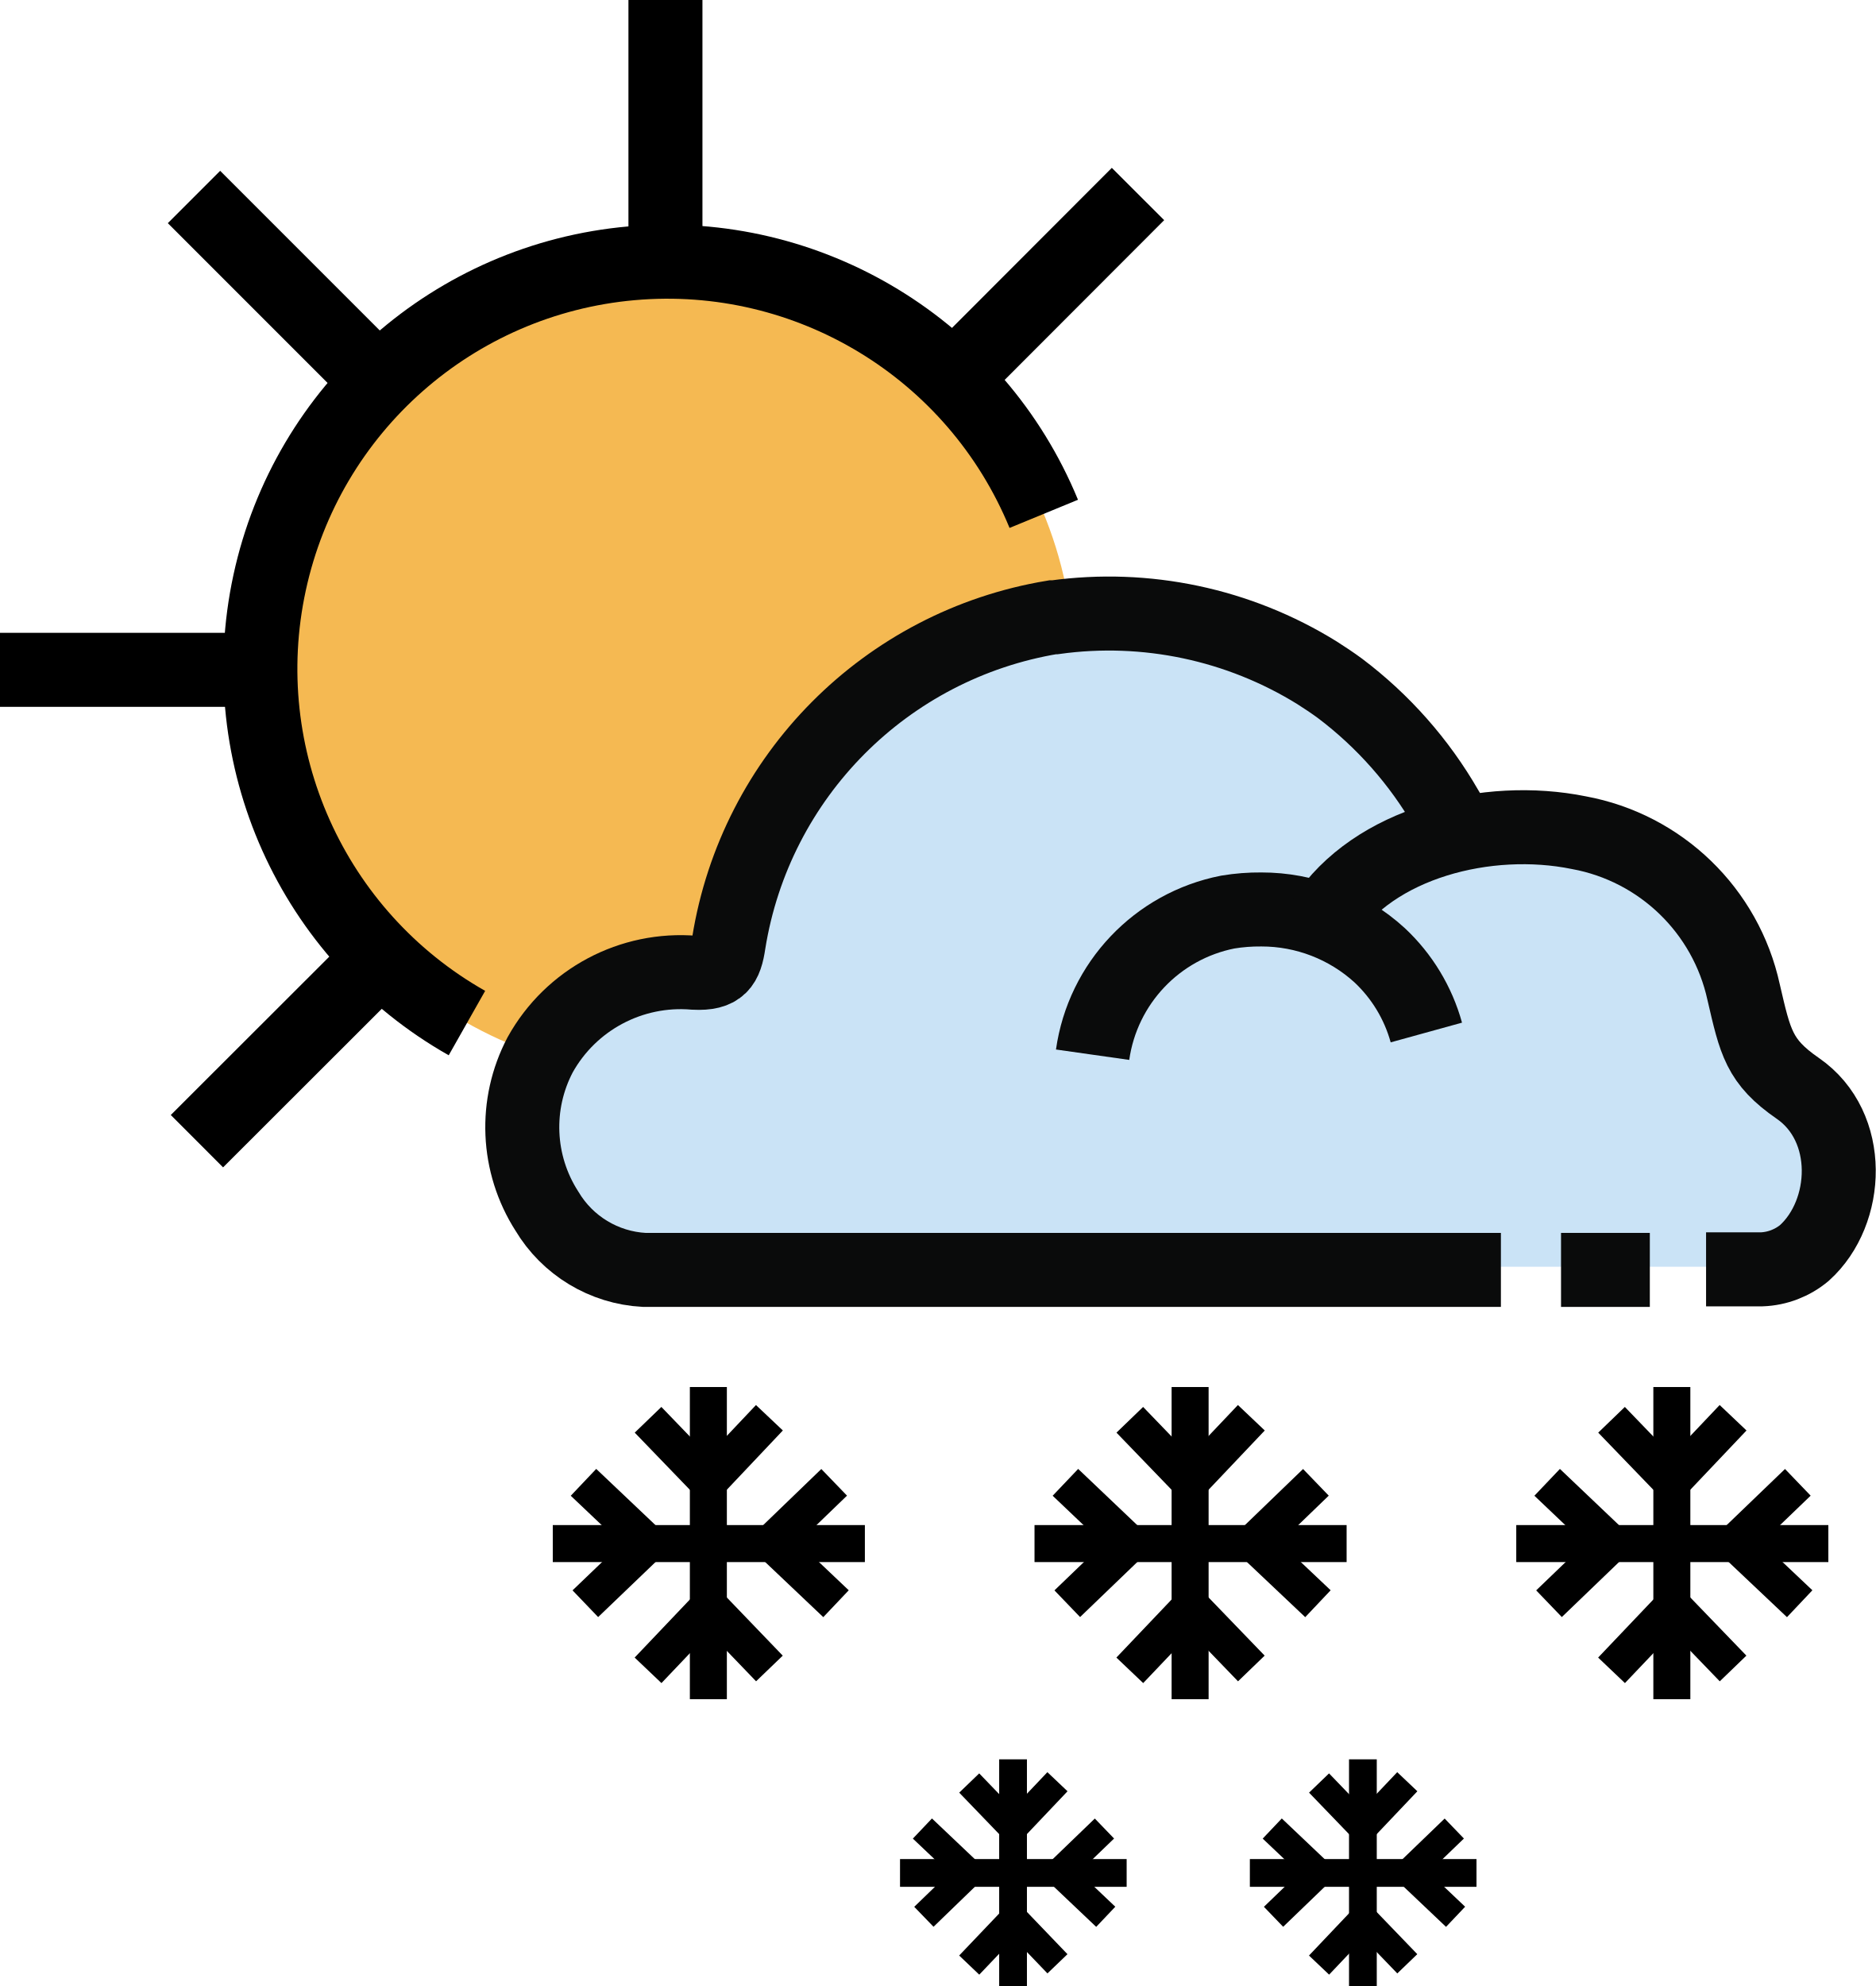
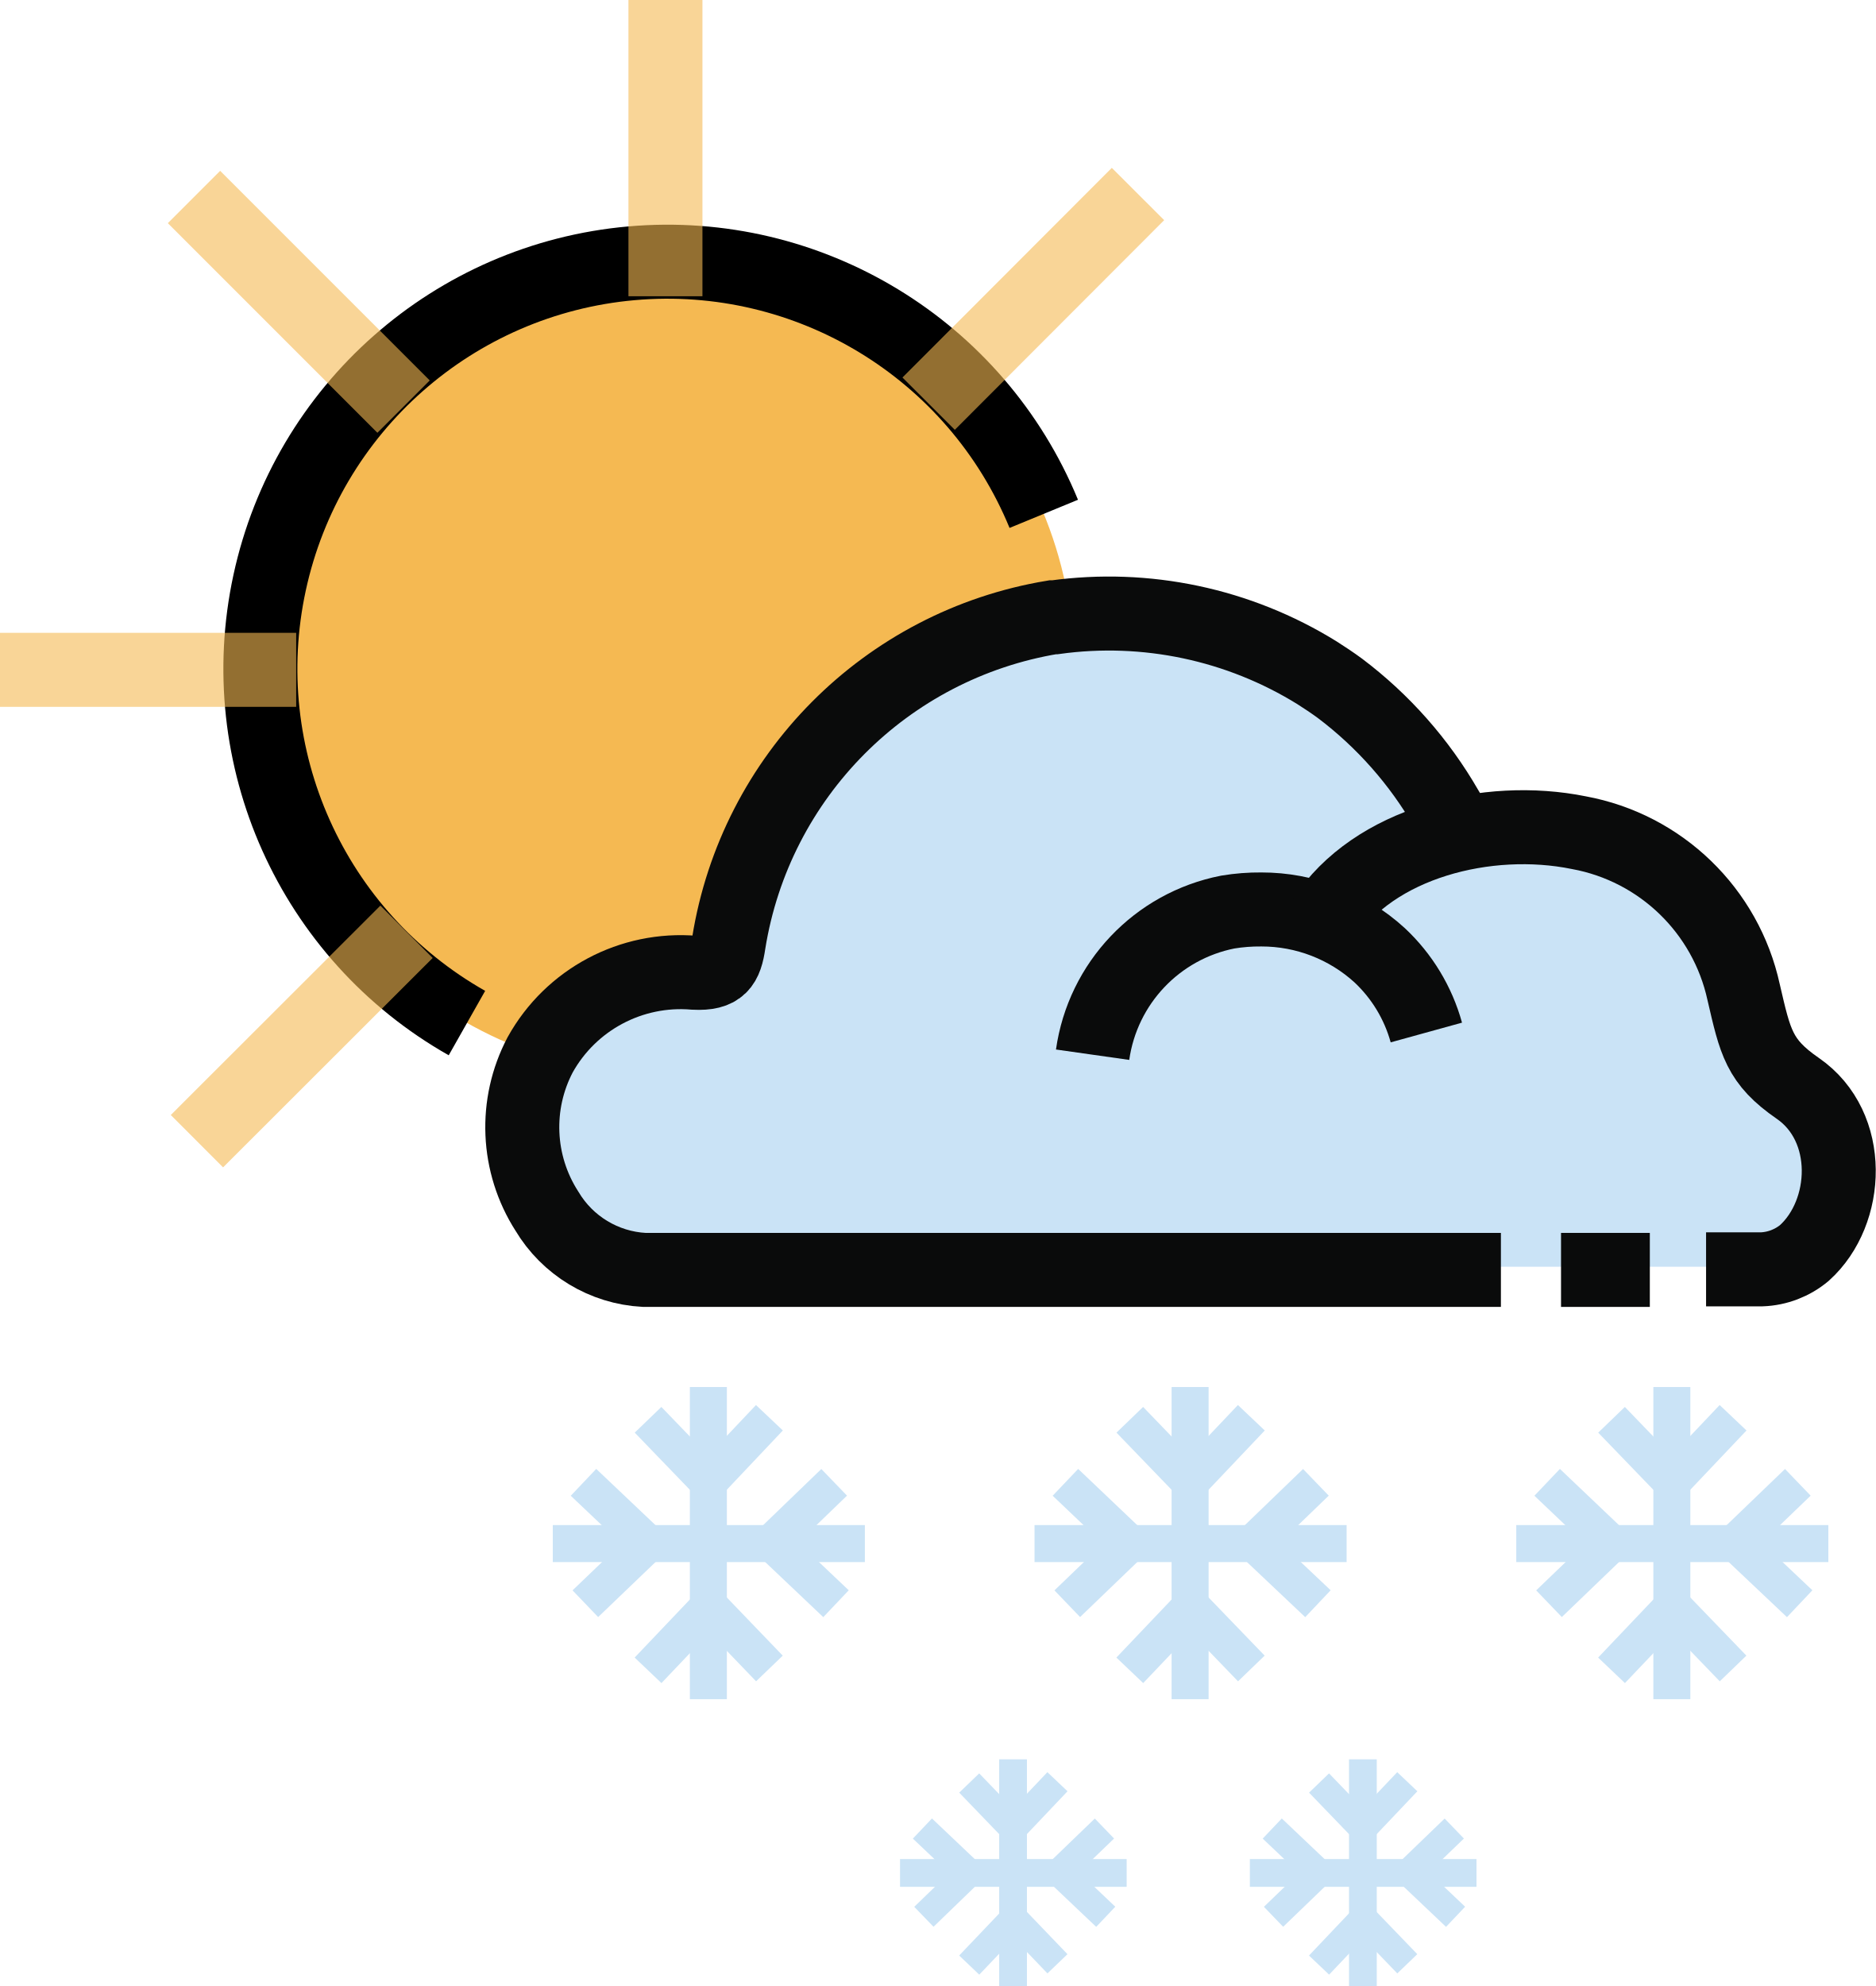
<svg xmlns="http://www.w3.org/2000/svg" viewBox="0 0 101.39 107.33">
  <defs>
-     <style>.cls-1{fill:#f5b952;}.cls-2{fill:#cae3f6;}.cls-3,.cls-4,.cls-5,.cls-6,.cls-7{fill:none;stroke-miterlimit:10;}.cls-3,.cls-4,.cls-5,.cls-6{stroke:#000;}.cls-3{stroke-width:1.5px;}.cls-4{stroke-width:2px;}.cls-5,.cls-6,.cls-7{stroke-width:4px;}.cls-6{stroke-linecap:square;}.cls-7{stroke:#0a0b0b;}</style>
+     <style>.cls-1{fill:#f5b952;}.cls-2{fill:#cae3f6;}.cls-3,.cls-4,.cls-5,.cls-6,.cls-7{fill:none;stroke-miterlimit:10;}.cls-5,.cls-6{stroke:#000;}.cls-3{stroke-width:1.5px;}.cls-4{stroke-width:2px;}.cls-5,.cls-6,.cls-7{stroke-width:4px;}.cls-6{stroke-linecap:square;stroke:#f5b952;opacity:0.6;}.cls-7{stroke:#0a0b0b;}.cls-3,.cls-4{stroke:#cae3f6;}</style>
  </defs>
  <g id="Layer_2" data-name="Layer 2">
    <g id="Layer_1-2" data-name="Layer 1">
      <path class="cls-1" d="M36.06,14.12a22,22,0,1,0,22,22A22,22,0,0,0,36.06,14.12Z" />
      <path class="cls-2" d="M80.8,68.47H34.08a6.58,6.58,0,0,1-5.3-3.27,8.61,8.61,0,0,1,8-13.22c1.41.07,1.7-.45,1.88-1.64a21.6,21.6,0,0,1,17.66-18l.11,0a21.28,21.28,0,0,1,14.3,3.08q.63.39,1.26.87a22.19,22.19,0,0,1,5.79,6.66l.68,1.16" />
      <path class="cls-2" d="M58.54,56.5a9.34,9.34,0,0,1,7.37-7.9,10.67,10.67,0,0,1,1.82-.13A9.4,9.4,0,0,1,74.18,51a9.12,9.12,0,0,1,2.55,4.32" />
      <path class="cls-2" d="M71.16,49.05c2.7-4.23,8.92-5.79,13.88-4.75a11.38,11.38,0,0,1,9,8.82c.63,2.78.83,3.84,2.95,5.33,3,2.12,2.8,6.86.36,9.1a3.79,3.79,0,0,1-2.34.91H78.86" />
      <line class="cls-2" x1="84.07" y1="68.46" x2="88.92" y2="68.46" />
      <polyline class="cls-3" points="71.3 106.2 73.7 103.67 76.07 106.13" />
      <polyline class="cls-3" points="76.07 96.29 73.67 98.82 71.3 96.36" />
      <line class="cls-3" x1="73.67" y1="95.08" x2="73.67" y2="107.33" />
      <polyline class="cls-3" points="78.68 103.59 76.15 101.19 78.61 98.82" />
      <polyline class="cls-3" points="68.77 98.82 71.3 101.22 68.84 103.59" />
      <line class="cls-3" x1="67.56" y1="101.22" x2="79.81" y2="101.22" />
      <polyline class="cls-3" points="52.39 106.2 54.8 103.67 57.16 106.13" />
      <polyline class="cls-3" points="57.16 96.29 54.76 98.82 52.39 96.36" />
      <line class="cls-3" x1="54.76" y1="95.08" x2="54.76" y2="107.33" />
      <polyline class="cls-3" points="59.77 103.59 57.24 101.19 59.7 98.82" />
      <polyline class="cls-3" points="49.86 98.82 52.39 101.22 49.94 103.59" />
      <line class="cls-3" x1="48.65" y1="101.22" x2="60.9" y2="101.22" />
      <polyline class="cls-4" points="87.11 90.27 90.42 86.79 93.68 90.17" />
      <polyline class="cls-4" points="93.68 76.62 90.37 80.11 87.11 76.73" />
      <line class="cls-4" x1="90.37" y1="74.96" x2="90.37" y2="91.83" />
      <polyline class="cls-4" points="97.28 86.67 93.79 83.37 97.18 80.11" />
      <polyline class="cls-4" points="83.63 80.11 87.11 83.42 83.73 86.67" />
      <line class="cls-4" x1="81.96" y1="83.42" x2="98.83" y2="83.42" />
      <polyline class="cls-4" points="61.07 90.27 64.38 86.79 67.64 90.17" />
      <polyline class="cls-4" points="67.64 76.62 64.33 80.11 61.07 76.73" />
      <line class="cls-4" x1="64.33" y1="74.96" x2="64.33" y2="91.83" />
      <polyline class="cls-4" points="71.24 86.67 67.75 83.37 71.13 80.11" />
      <polyline class="cls-4" points="57.59 80.11 61.07 83.42 57.69 86.67" />
      <line class="cls-4" x1="55.92" y1="83.42" x2="72.79" y2="83.42" />
      <polyline class="cls-4" points="35.03 90.27 38.34 86.79 41.59 90.17" />
      <polyline class="cls-4" points="41.59 76.62 38.29 80.11 35.03 76.73" />
      <line class="cls-4" x1="38.29" y1="74.96" x2="38.29" y2="91.83" />
      <polyline class="cls-4" points="45.19 86.67 41.71 83.37 45.09 80.11" />
      <polyline class="cls-4" points="31.54 80.11 35.03 83.42 31.64 86.67" />
      <line class="cls-4" x1="29.88" y1="83.42" x2="46.75" y2="83.42" />
      <path class="cls-5" d="M56.42,27.77A22,22,0,1,0,25.24,55.29" />
      <line class="cls-6" x1="35.97" y1="14.01" x2="35.97" y2="2" />
      <line class="cls-6" x1="14.01" y1="36.2" x2="2" y2="36.2" />
      <line class="cls-6" x1="20.4" y1="20.56" x2="11.9" y2="12.06" />
      <line class="cls-6" x1="51.61" y1="20.4" x2="60.1" y2="11.9" />
      <line class="cls-6" x1="20.56" y1="51.77" x2="12.06" y2="60.26" />
      <path class="cls-7" d="M81.13,68.63H34.82a6.53,6.53,0,0,1-5.26-3.18A8.4,8.4,0,0,1,29.2,57a8.69,8.69,0,0,1,8.33-4.43c1.4.07,1.69-.44,1.86-1.6A21.26,21.26,0,0,1,56.9,33.36l.11,0a21.37,21.37,0,0,1,14.18,3c.41.26.83.54,1.24.84a21.74,21.74,0,0,1,5.75,6.51l.67,1.13" />
      <path class="cls-7" d="M59.06,57a9.17,9.17,0,0,1,7.31-7.71,10.54,10.54,0,0,1,1.81-.14,9.47,9.47,0,0,1,6.39,2.47A9,9,0,0,1,77.1,55.8" />
      <path class="cls-7" d="M71.57,49.67C74.25,45.54,80.41,44,85.34,45a11.19,11.19,0,0,1,8.91,8.62c.63,2.71.83,3.75,2.93,5.2,3,2.07,2.78,6.7.36,8.89a3.83,3.83,0,0,1-2.32.89h-3" />
      <line class="cls-7" x1="84.38" y1="68.63" x2="89.18" y2="68.63" />
    </g>
  </g>
</svg>
